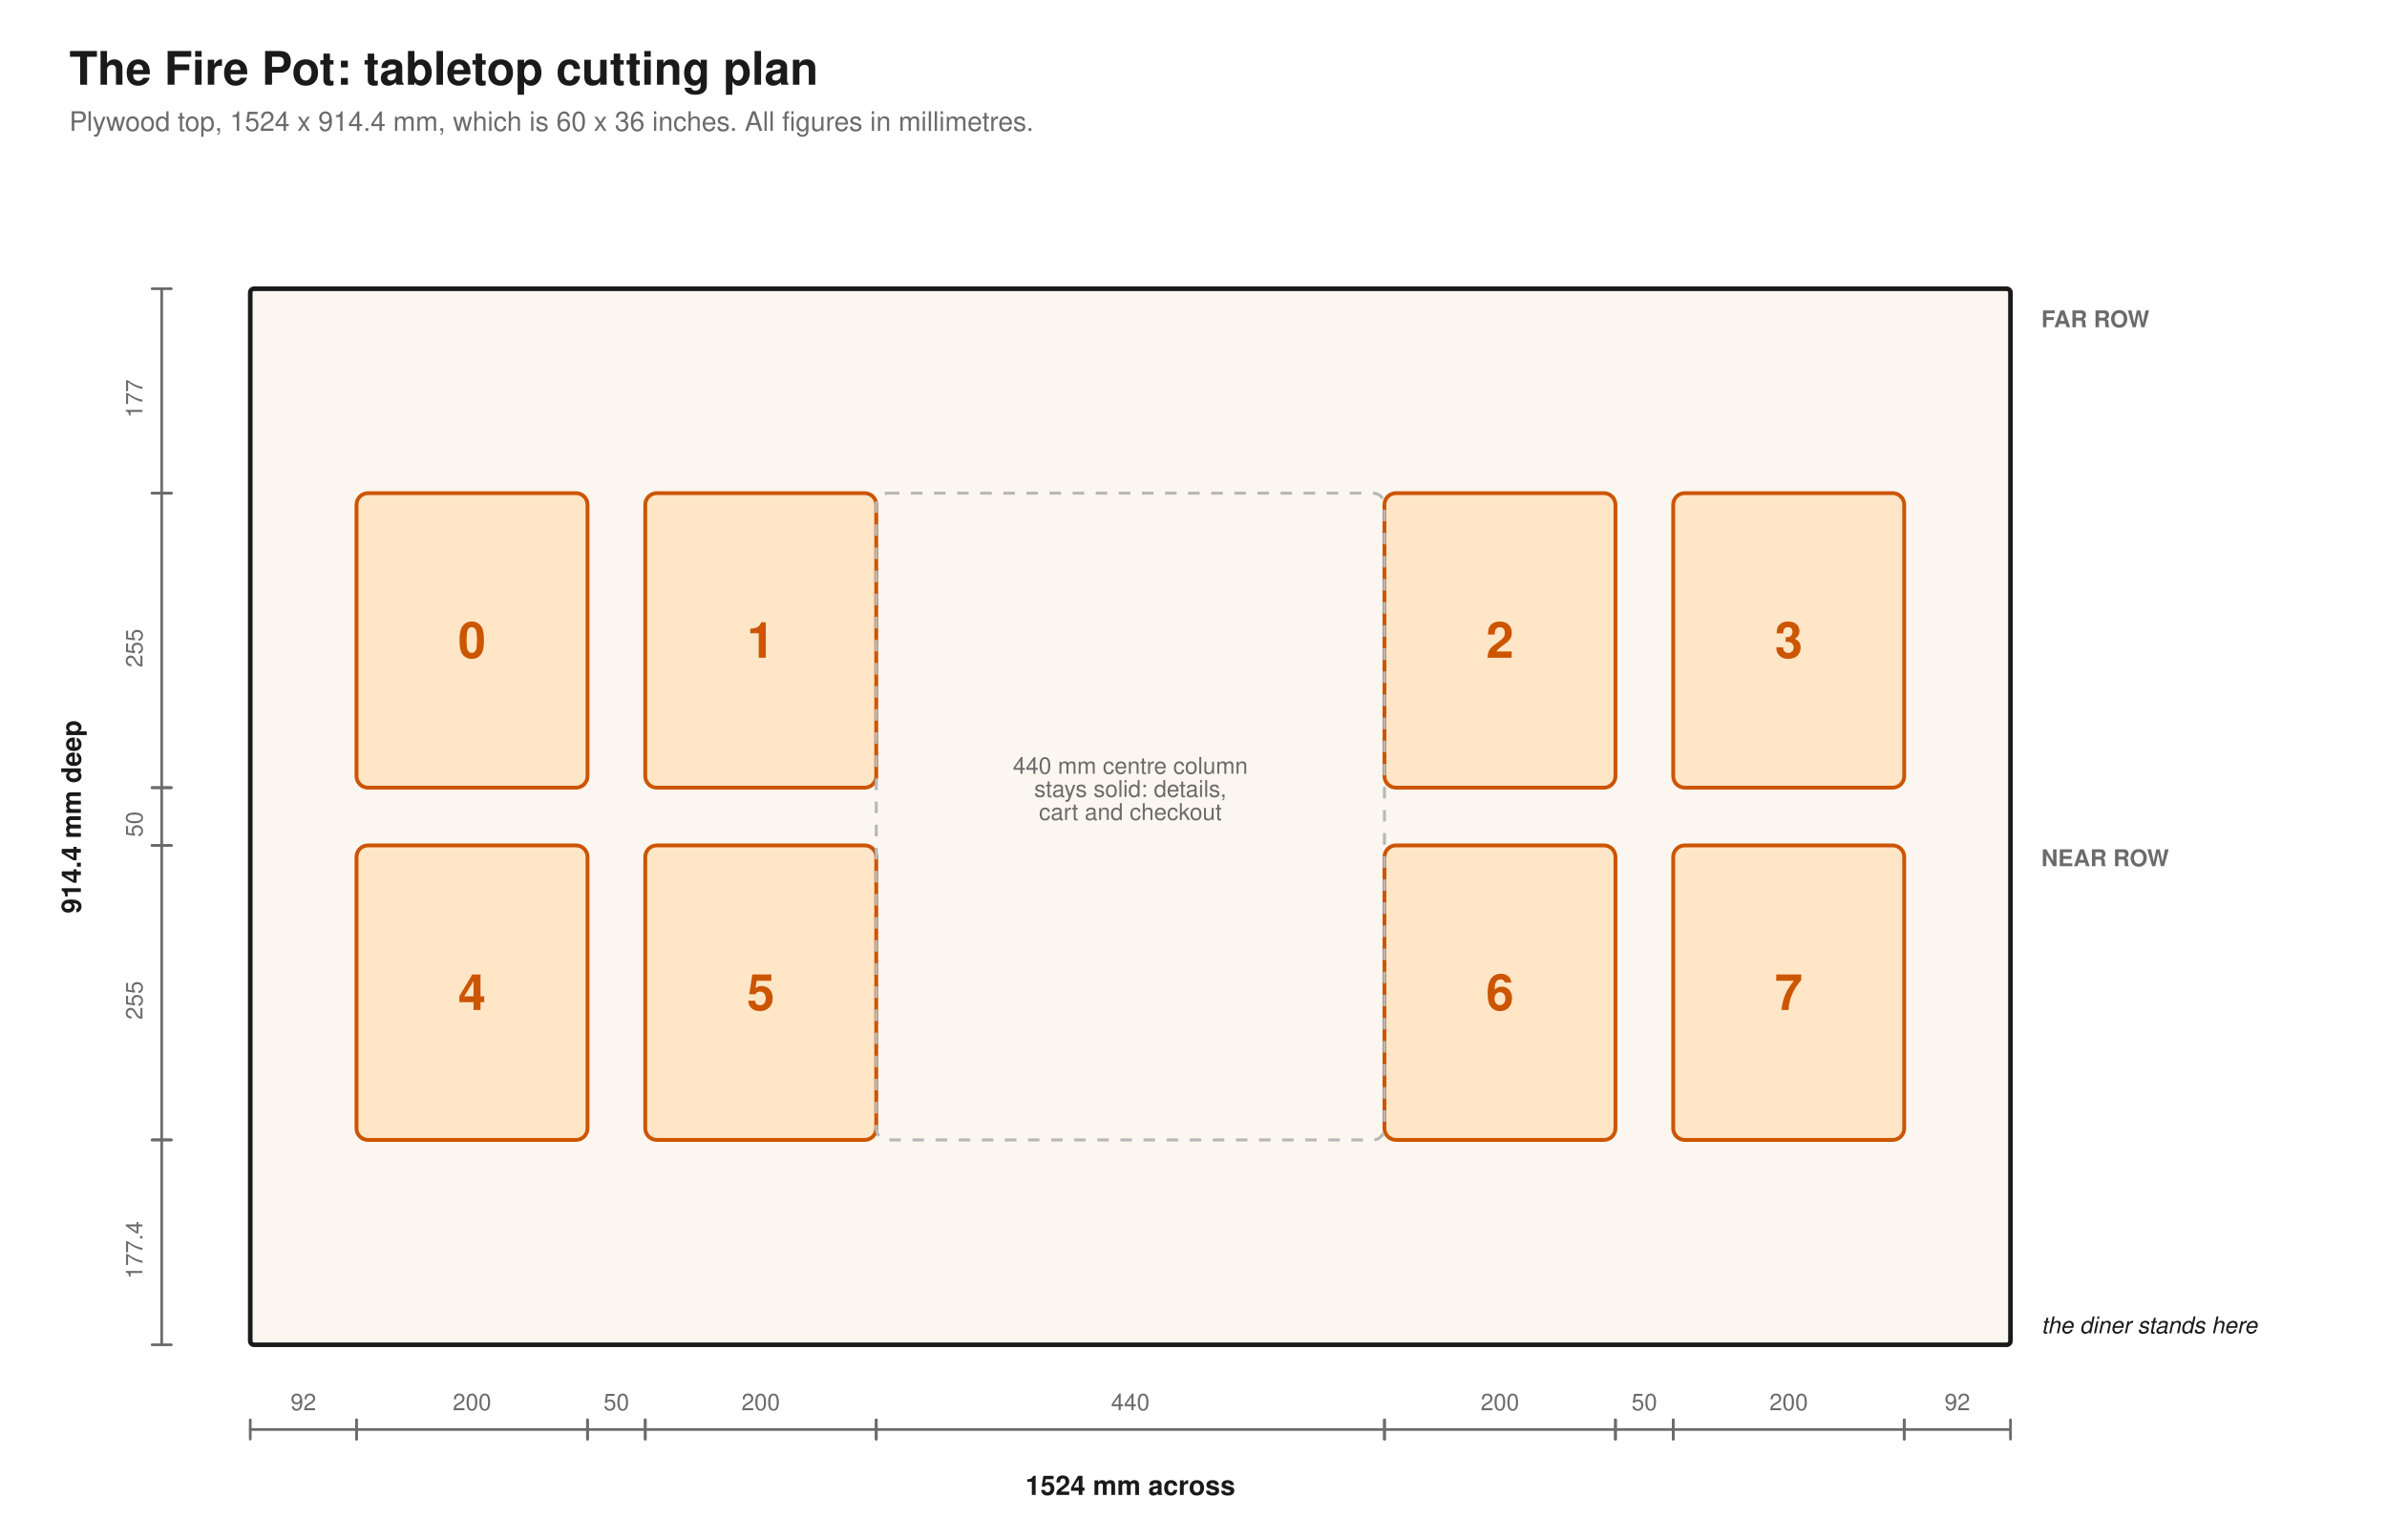
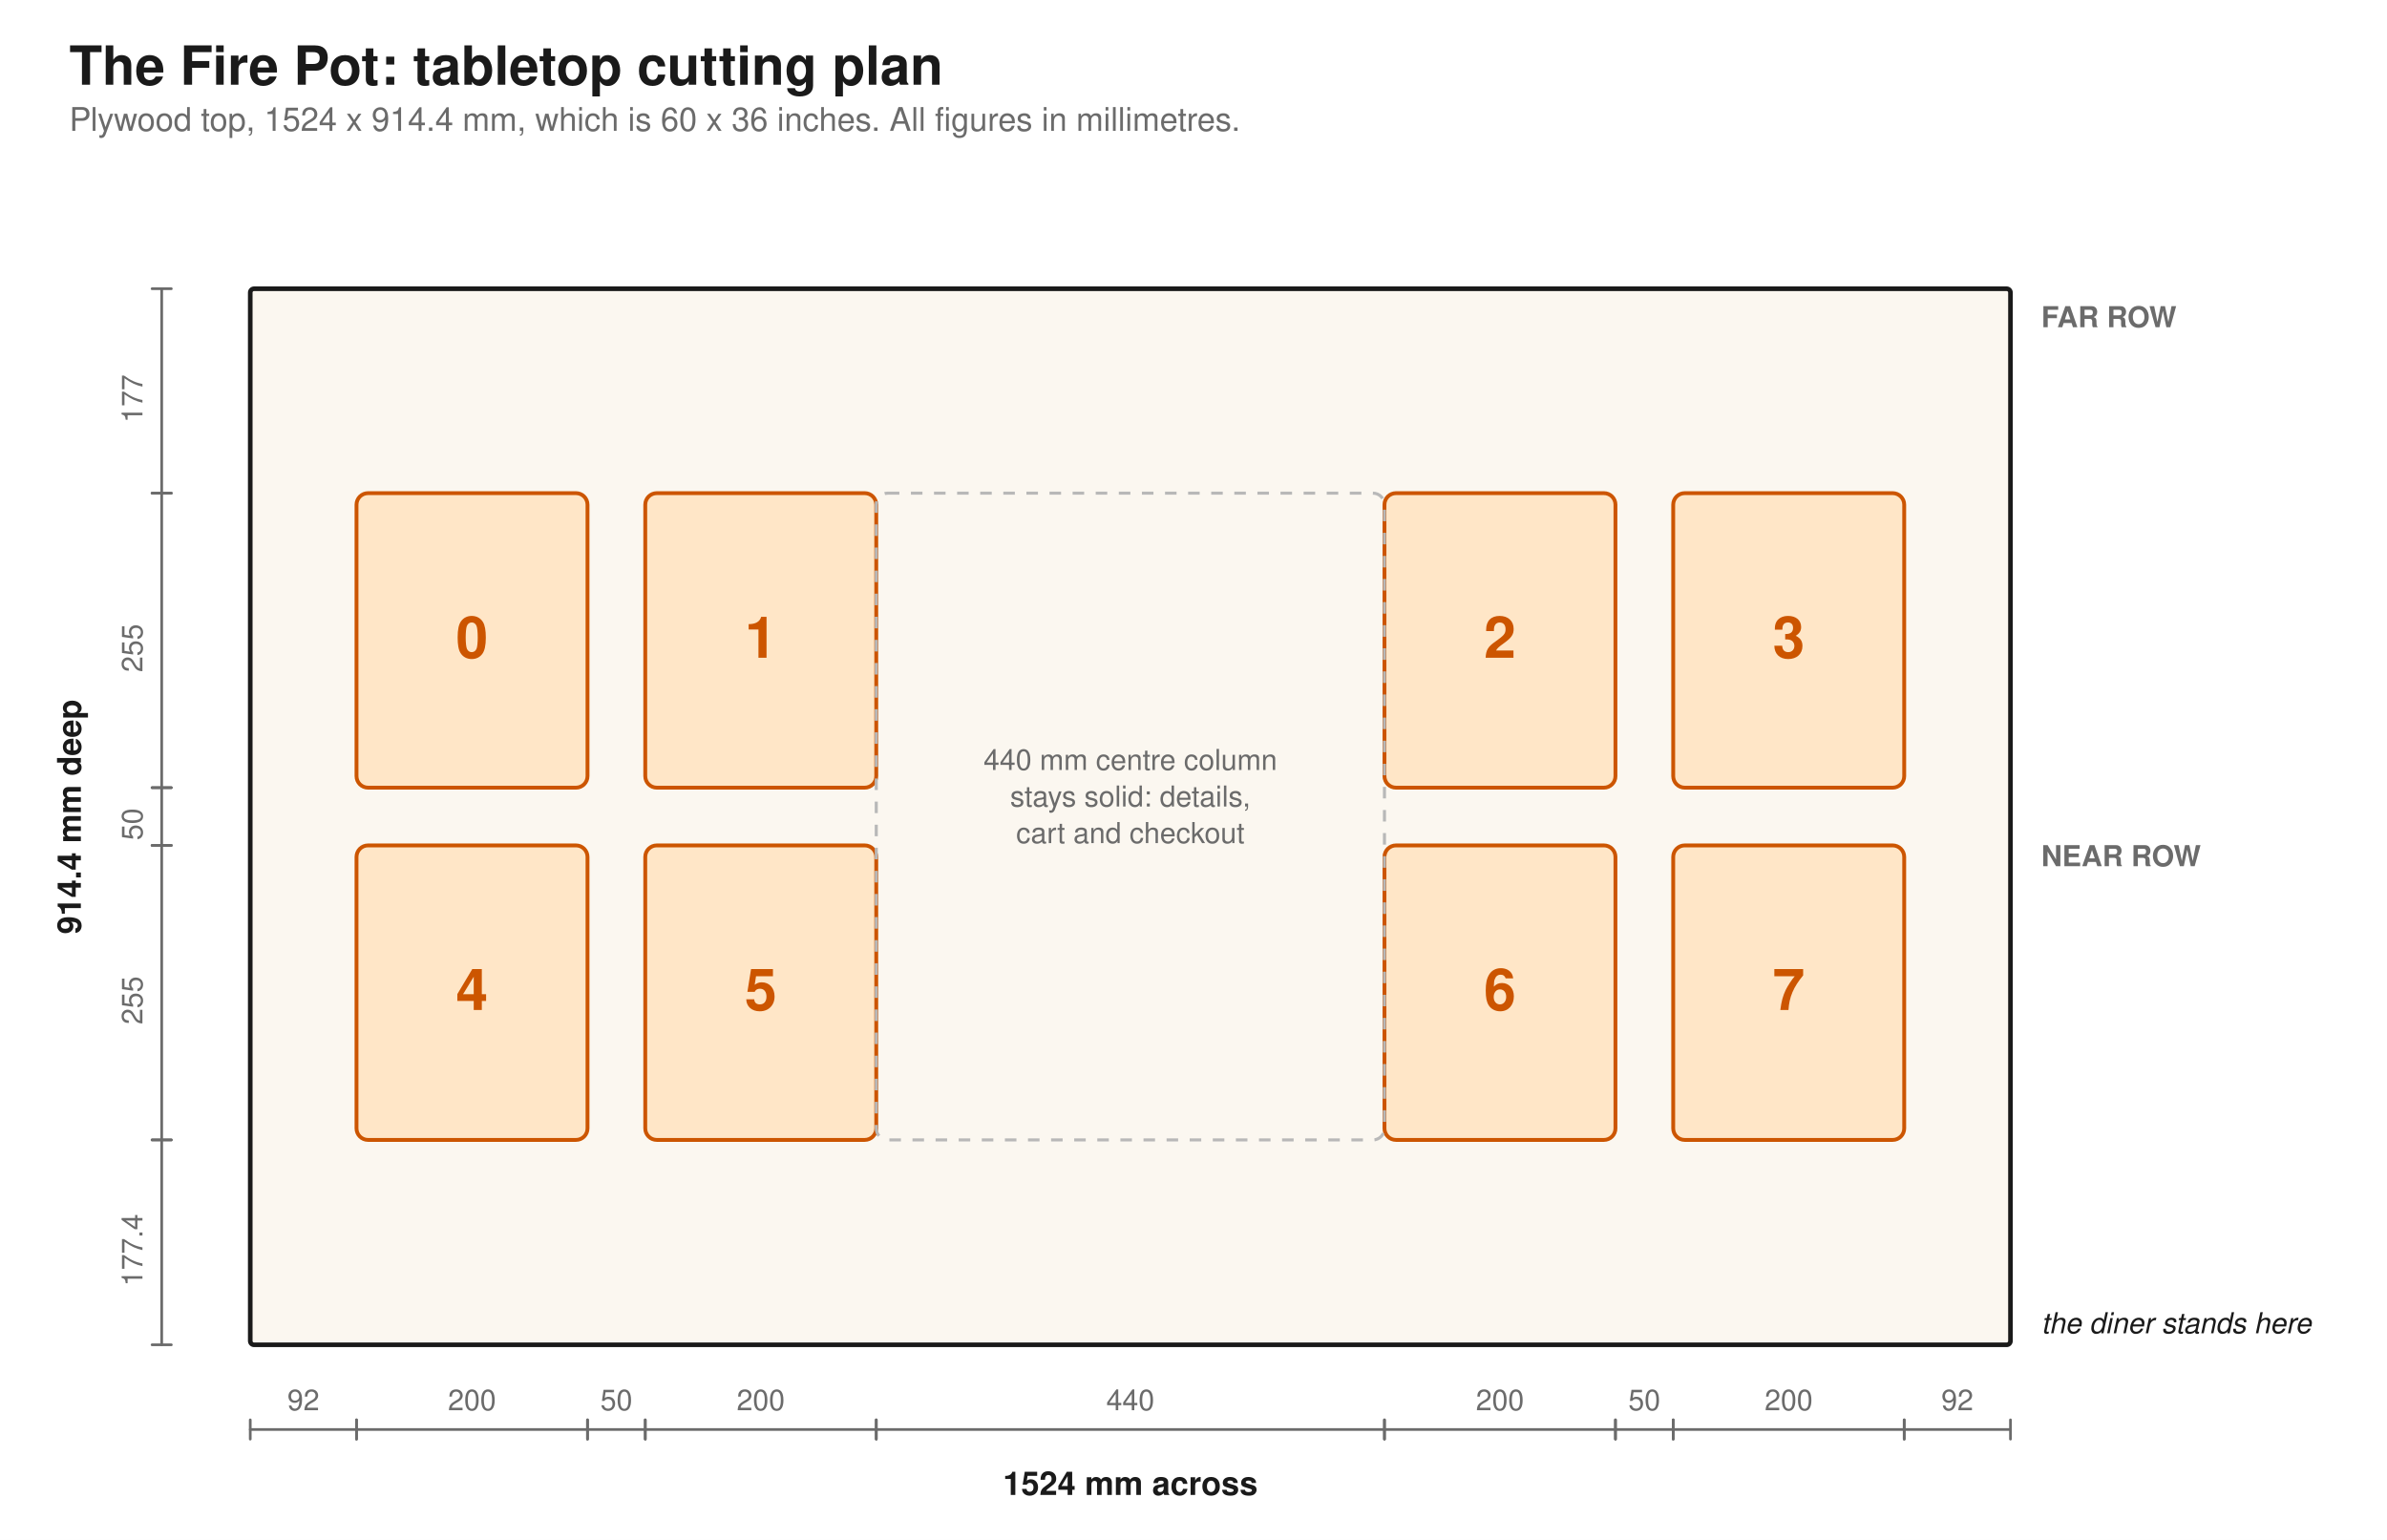
<svg xmlns="http://www.w3.org/2000/svg" viewBox="0 0 1240 800" width="1240" height="800">
  <rect width="1240" height="800" fill="#ffffff" />
-   <text x="36" y="44" font-family="Helvetica,Arial,sans-serif" font-size="24" fill="#1a1a1a" text-anchor="start" font-weight="bold" font-style="normal">The Fire Pot: tabletop cutting plan</text>
-   <text x="36" y="68" font-family="Helvetica,Arial,sans-serif" font-size="14" fill="#6b6b6b" text-anchor="start" font-weight="normal" font-style="normal">Plywood top, 1524 x 914.4 mm, which is 60 x 36 inches. All figures in millimetres.</text>
+   <text x="36" y="44" font-family="Helvetica,Arial,sans-serif" font-size="28" fill="#1a1a1a" text-anchor="start" font-weight="bold" font-style="normal">The Fire Pot: tabletop cutting plan</text>
+   <text x="36" y="68" font-family="Helvetica,Arial,sans-serif" font-size="17" fill="#6b6b6b" text-anchor="start" font-weight="normal" font-style="normal">Plywood top, 1524 x 914.4 mm, which is 60 x 36 inches. All figures in millimetres.</text>
  <rect x="130" y="150" width="914.4" height="548.64" rx="2" fill="#fbf7f0" stroke="#1a1a1a" stroke-width="2.4" />
  <rect x="185.2" y="256.2" width="120" height="153" rx="6" fill="#ffe6c7" stroke="#cc5500" stroke-width="2" />
-   <text x="245.2" y="341.7" font-family="Helvetica,Arial,sans-serif" font-size="26" fill="#cc5500" text-anchor="middle" font-weight="bold" font-style="normal">0</text>
+   <text x="245.2" y="341.7" font-family="Helvetica,Arial,sans-serif" font-size="30" fill="#cc5500" text-anchor="middle" font-weight="bold" font-style="normal">0</text>
  <rect x="335.2" y="256.2" width="120" height="153" rx="6" fill="#ffe6c7" stroke="#cc5500" stroke-width="2" />
-   <text x="395.2" y="341.7" font-family="Helvetica,Arial,sans-serif" font-size="26" fill="#cc5500" text-anchor="middle" font-weight="bold" font-style="normal">1</text>
+   <text x="395.2" y="341.7" font-family="Helvetica,Arial,sans-serif" font-size="30" fill="#cc5500" text-anchor="middle" font-weight="bold" font-style="normal">1</text>
  <rect x="719.2" y="256.2" width="120" height="153" rx="6" fill="#ffe6c7" stroke="#cc5500" stroke-width="2" />
-   <text x="779.2" y="341.7" font-family="Helvetica,Arial,sans-serif" font-size="26" fill="#cc5500" text-anchor="middle" font-weight="bold" font-style="normal">2</text>
+   <text x="779.2" y="341.7" font-family="Helvetica,Arial,sans-serif" font-size="30" fill="#cc5500" text-anchor="middle" font-weight="bold" font-style="normal">2</text>
  <rect x="869.2" y="256.2" width="120" height="153" rx="6" fill="#ffe6c7" stroke="#cc5500" stroke-width="2" />
-   <text x="929.2" y="341.7" font-family="Helvetica,Arial,sans-serif" font-size="26" fill="#cc5500" text-anchor="middle" font-weight="bold" font-style="normal">3</text>
+   <text x="929.2" y="341.7" font-family="Helvetica,Arial,sans-serif" font-size="30" fill="#cc5500" text-anchor="middle" font-weight="bold" font-style="normal">3</text>
  <rect x="185.2" y="439.2" width="120" height="153" rx="6" fill="#ffe6c7" stroke="#cc5500" stroke-width="2" />
-   <text x="245.2" y="524.7" font-family="Helvetica,Arial,sans-serif" font-size="26" fill="#cc5500" text-anchor="middle" font-weight="bold" font-style="normal">4</text>
+   <text x="245.2" y="524.7" font-family="Helvetica,Arial,sans-serif" font-size="30" fill="#cc5500" text-anchor="middle" font-weight="bold" font-style="normal">4</text>
  <rect x="335.2" y="439.2" width="120" height="153" rx="6" fill="#ffe6c7" stroke="#cc5500" stroke-width="2" />
-   <text x="395.2" y="524.7" font-family="Helvetica,Arial,sans-serif" font-size="26" fill="#cc5500" text-anchor="middle" font-weight="bold" font-style="normal">5</text>
+   <text x="395.2" y="524.7" font-family="Helvetica,Arial,sans-serif" font-size="30" fill="#cc5500" text-anchor="middle" font-weight="bold" font-style="normal">5</text>
  <rect x="719.2" y="439.2" width="120" height="153" rx="6" fill="#ffe6c7" stroke="#cc5500" stroke-width="2" />
-   <text x="779.2" y="524.7" font-family="Helvetica,Arial,sans-serif" font-size="26" fill="#cc5500" text-anchor="middle" font-weight="bold" font-style="normal">6</text>
+   <text x="779.2" y="524.7" font-family="Helvetica,Arial,sans-serif" font-size="30" fill="#cc5500" text-anchor="middle" font-weight="bold" font-style="normal">6</text>
  <rect x="869.2" y="439.2" width="120" height="153" rx="6" fill="#ffe6c7" stroke="#cc5500" stroke-width="2" />
-   <text x="929.2" y="524.7" font-family="Helvetica,Arial,sans-serif" font-size="26" fill="#cc5500" text-anchor="middle" font-weight="bold" font-style="normal">7</text>
+   <text x="929.2" y="524.7" font-family="Helvetica,Arial,sans-serif" font-size="30" fill="#cc5500" text-anchor="middle" font-weight="bold" font-style="normal">7</text>
  <rect x="455.2" y="256.2" width="264" height="336" rx="6" fill="none" stroke="#b8b8b8" stroke-width="1.6" stroke-dasharray="6 6" />
-   <text x="587.2" y="402" font-family="Helvetica,Arial,sans-serif" font-size="12" fill="#6b6b6b" text-anchor="middle" font-weight="normal" font-style="normal">440 mm centre column</text>
-   <text x="587.2" y="414" font-family="Helvetica,Arial,sans-serif" font-size="12" fill="#6b6b6b" text-anchor="middle" font-weight="normal" font-style="normal">stays solid: details,</text>
-   <text x="587.2" y="426" font-family="Helvetica,Arial,sans-serif" font-size="12" fill="#6b6b6b" text-anchor="middle" font-weight="normal" font-style="normal">cart and checkout</text>
+   <text x="587.2" y="400" font-family="Helvetica,Arial,sans-serif" font-size="15" fill="#6b6b6b" text-anchor="middle" font-weight="normal" font-style="normal">440 mm centre column</text>
+   <text x="587.2" y="419" font-family="Helvetica,Arial,sans-serif" font-size="15" fill="#6b6b6b" text-anchor="middle" font-weight="normal" font-style="normal">stays solid: details,</text>
+   <text x="587.2" y="438" font-family="Helvetica,Arial,sans-serif" font-size="15" fill="#6b6b6b" text-anchor="middle" font-weight="normal" font-style="normal">cart and checkout</text>
  <line x1="130" y1="742.64" x2="185.2" y2="742.64" stroke="#6b6b6b" stroke-width="1.4" stroke-linecap="round" />
  <line x1="130" y1="737.64" x2="130" y2="747.64" stroke="#6b6b6b" stroke-width="1.4" stroke-linecap="round" />
  <line x1="185.2" y1="737.64" x2="185.2" y2="747.64" stroke="#6b6b6b" stroke-width="1.4" stroke-linecap="round" />
-   <text x="157.6" y="732.64" font-family="Helvetica,Arial,sans-serif" font-size="12" fill="#6b6b6b" text-anchor="middle" font-weight="normal" font-style="normal">92</text>
+   <text x="157.6" y="732.64" font-family="Helvetica,Arial,sans-serif" font-size="15" fill="#6b6b6b" text-anchor="middle" font-weight="normal" font-style="normal">92</text>
  <line x1="185.2" y1="742.64" x2="305.2" y2="742.64" stroke="#6b6b6b" stroke-width="1.4" stroke-linecap="round" />
  <line x1="185.2" y1="737.64" x2="185.2" y2="747.64" stroke="#6b6b6b" stroke-width="1.4" stroke-linecap="round" />
  <line x1="305.2" y1="737.64" x2="305.2" y2="747.64" stroke="#6b6b6b" stroke-width="1.4" stroke-linecap="round" />
-   <text x="245.2" y="732.64" font-family="Helvetica,Arial,sans-serif" font-size="12" fill="#6b6b6b" text-anchor="middle" font-weight="normal" font-style="normal">200</text>
+   <text x="245.2" y="732.64" font-family="Helvetica,Arial,sans-serif" font-size="15" fill="#6b6b6b" text-anchor="middle" font-weight="normal" font-style="normal">200</text>
  <line x1="305.2" y1="742.64" x2="335.2" y2="742.64" stroke="#6b6b6b" stroke-width="1.4" stroke-linecap="round" />
  <line x1="305.2" y1="737.64" x2="305.2" y2="747.64" stroke="#6b6b6b" stroke-width="1.4" stroke-linecap="round" />
  <line x1="335.2" y1="737.64" x2="335.2" y2="747.64" stroke="#6b6b6b" stroke-width="1.4" stroke-linecap="round" />
-   <text x="320.2" y="732.64" font-family="Helvetica,Arial,sans-serif" font-size="12" fill="#6b6b6b" text-anchor="middle" font-weight="normal" font-style="normal">50</text>
+   <text x="320.2" y="732.64" font-family="Helvetica,Arial,sans-serif" font-size="15" fill="#6b6b6b" text-anchor="middle" font-weight="normal" font-style="normal">50</text>
  <line x1="335.2" y1="742.64" x2="455.2" y2="742.64" stroke="#6b6b6b" stroke-width="1.4" stroke-linecap="round" />
  <line x1="335.2" y1="737.64" x2="335.2" y2="747.64" stroke="#6b6b6b" stroke-width="1.4" stroke-linecap="round" />
  <line x1="455.2" y1="737.64" x2="455.2" y2="747.64" stroke="#6b6b6b" stroke-width="1.4" stroke-linecap="round" />
-   <text x="395.2" y="732.64" font-family="Helvetica,Arial,sans-serif" font-size="12" fill="#6b6b6b" text-anchor="middle" font-weight="normal" font-style="normal">200</text>
+   <text x="395.2" y="732.64" font-family="Helvetica,Arial,sans-serif" font-size="15" fill="#6b6b6b" text-anchor="middle" font-weight="normal" font-style="normal">200</text>
  <line x1="455.2" y1="742.64" x2="719.2" y2="742.64" stroke="#6b6b6b" stroke-width="1.4" stroke-linecap="round" />
  <line x1="455.2" y1="737.64" x2="455.2" y2="747.64" stroke="#6b6b6b" stroke-width="1.4" stroke-linecap="round" />
  <line x1="719.2" y1="737.64" x2="719.2" y2="747.64" stroke="#6b6b6b" stroke-width="1.4" stroke-linecap="round" />
-   <text x="587.2" y="732.64" font-family="Helvetica,Arial,sans-serif" font-size="12" fill="#6b6b6b" text-anchor="middle" font-weight="normal" font-style="normal">440</text>
+   <text x="587.2" y="732.64" font-family="Helvetica,Arial,sans-serif" font-size="15" fill="#6b6b6b" text-anchor="middle" font-weight="normal" font-style="normal">440</text>
  <line x1="719.2" y1="742.64" x2="839.2" y2="742.64" stroke="#6b6b6b" stroke-width="1.4" stroke-linecap="round" />
  <line x1="719.2" y1="737.64" x2="719.2" y2="747.64" stroke="#6b6b6b" stroke-width="1.4" stroke-linecap="round" />
  <line x1="839.2" y1="737.64" x2="839.2" y2="747.64" stroke="#6b6b6b" stroke-width="1.4" stroke-linecap="round" />
-   <text x="779.2" y="732.64" font-family="Helvetica,Arial,sans-serif" font-size="12" fill="#6b6b6b" text-anchor="middle" font-weight="normal" font-style="normal">200</text>
+   <text x="779.2" y="732.64" font-family="Helvetica,Arial,sans-serif" font-size="15" fill="#6b6b6b" text-anchor="middle" font-weight="normal" font-style="normal">200</text>
  <line x1="839.2" y1="742.64" x2="869.2" y2="742.64" stroke="#6b6b6b" stroke-width="1.4" stroke-linecap="round" />
  <line x1="839.2" y1="737.64" x2="839.2" y2="747.64" stroke="#6b6b6b" stroke-width="1.4" stroke-linecap="round" />
  <line x1="869.2" y1="737.64" x2="869.2" y2="747.64" stroke="#6b6b6b" stroke-width="1.4" stroke-linecap="round" />
-   <text x="854.2" y="732.64" font-family="Helvetica,Arial,sans-serif" font-size="12" fill="#6b6b6b" text-anchor="middle" font-weight="normal" font-style="normal">50</text>
+   <text x="854.2" y="732.64" font-family="Helvetica,Arial,sans-serif" font-size="15" fill="#6b6b6b" text-anchor="middle" font-weight="normal" font-style="normal">50</text>
  <line x1="869.2" y1="742.64" x2="989.2" y2="742.64" stroke="#6b6b6b" stroke-width="1.4" stroke-linecap="round" />
  <line x1="869.2" y1="737.64" x2="869.2" y2="747.64" stroke="#6b6b6b" stroke-width="1.4" stroke-linecap="round" />
  <line x1="989.2" y1="737.64" x2="989.2" y2="747.64" stroke="#6b6b6b" stroke-width="1.4" stroke-linecap="round" />
-   <text x="929.2" y="732.64" font-family="Helvetica,Arial,sans-serif" font-size="12" fill="#6b6b6b" text-anchor="middle" font-weight="normal" font-style="normal">200</text>
+   <text x="929.2" y="732.64" font-family="Helvetica,Arial,sans-serif" font-size="15" fill="#6b6b6b" text-anchor="middle" font-weight="normal" font-style="normal">200</text>
  <line x1="989.2" y1="742.64" x2="1044.4" y2="742.64" stroke="#6b6b6b" stroke-width="1.4" stroke-linecap="round" />
  <line x1="989.2" y1="737.64" x2="989.2" y2="747.64" stroke="#6b6b6b" stroke-width="1.4" stroke-linecap="round" />
  <line x1="1044.4" y1="737.64" x2="1044.4" y2="747.64" stroke="#6b6b6b" stroke-width="1.4" stroke-linecap="round" />
-   <text x="1016.8" y="732.64" font-family="Helvetica,Arial,sans-serif" font-size="12" fill="#6b6b6b" text-anchor="middle" font-weight="normal" font-style="normal">92</text>
-   <text x="587.2" y="776.64" font-family="Helvetica,Arial,sans-serif" font-size="14" fill="#1a1a1a" text-anchor="middle" font-weight="bold" font-style="normal">1524 mm across</text>
+   <text x="1016.8" y="732.64" font-family="Helvetica,Arial,sans-serif" font-size="15" fill="#6b6b6b" text-anchor="middle" font-weight="normal" font-style="normal">92</text>
+   <text x="587.2" y="776.64" font-family="Helvetica,Arial,sans-serif" font-size="17" fill="#1a1a1a" text-anchor="middle" font-weight="bold" font-style="normal">1524 mm across</text>
  <line x1="84" y1="150" x2="84" y2="256.2" stroke="#6b6b6b" stroke-width="1.4" stroke-linecap="round" />
  <line x1="79" y1="150" x2="89" y2="150" stroke="#6b6b6b" stroke-width="1.4" stroke-linecap="round" />
  <line x1="79" y1="256.2" x2="89" y2="256.2" stroke="#6b6b6b" stroke-width="1.4" stroke-linecap="round" />
-   <text x="74" y="207.1" font-family="Helvetica,Arial,sans-serif" font-size="12" fill="#6b6b6b" text-anchor="middle" transform="rotate(-90 74 207.1)">177</text>
+   <text x="74" y="207.1" font-family="Helvetica,Arial,sans-serif" font-size="15" fill="#6b6b6b" text-anchor="middle" transform="rotate(-90 74 207.1)">177</text>
  <line x1="84" y1="256.2" x2="84" y2="409.2" stroke="#6b6b6b" stroke-width="1.4" stroke-linecap="round" />
  <line x1="79" y1="256.2" x2="89" y2="256.2" stroke="#6b6b6b" stroke-width="1.4" stroke-linecap="round" />
  <line x1="79" y1="409.2" x2="89" y2="409.2" stroke="#6b6b6b" stroke-width="1.4" stroke-linecap="round" />
-   <text x="74" y="336.7" font-family="Helvetica,Arial,sans-serif" font-size="12" fill="#6b6b6b" text-anchor="middle" transform="rotate(-90 74 336.7)">255</text>
+   <text x="74" y="336.7" font-family="Helvetica,Arial,sans-serif" font-size="15" fill="#6b6b6b" text-anchor="middle" transform="rotate(-90 74 336.7)">255</text>
  <line x1="84" y1="409.2" x2="84" y2="439.2" stroke="#6b6b6b" stroke-width="1.4" stroke-linecap="round" />
  <line x1="79" y1="409.2" x2="89" y2="409.2" stroke="#6b6b6b" stroke-width="1.4" stroke-linecap="round" />
  <line x1="79" y1="439.2" x2="89" y2="439.2" stroke="#6b6b6b" stroke-width="1.4" stroke-linecap="round" />
-   <text x="74" y="428.2" font-family="Helvetica,Arial,sans-serif" font-size="12" fill="#6b6b6b" text-anchor="middle" transform="rotate(-90 74 428.2)">50</text>
+   <text x="74" y="428.2" font-family="Helvetica,Arial,sans-serif" font-size="15" fill="#6b6b6b" text-anchor="middle" transform="rotate(-90 74 428.2)">50</text>
  <line x1="84" y1="439.2" x2="84" y2="592.2" stroke="#6b6b6b" stroke-width="1.4" stroke-linecap="round" />
  <line x1="79" y1="439.2" x2="89" y2="439.2" stroke="#6b6b6b" stroke-width="1.4" stroke-linecap="round" />
  <line x1="79" y1="592.2" x2="89" y2="592.2" stroke="#6b6b6b" stroke-width="1.4" stroke-linecap="round" />
-   <text x="74" y="519.7" font-family="Helvetica,Arial,sans-serif" font-size="12" fill="#6b6b6b" text-anchor="middle" transform="rotate(-90 74 519.7)">255</text>
+   <text x="74" y="519.7" font-family="Helvetica,Arial,sans-serif" font-size="15" fill="#6b6b6b" text-anchor="middle" transform="rotate(-90 74 519.7)">255</text>
  <line x1="84" y1="592.2" x2="84" y2="698.64" stroke="#6b6b6b" stroke-width="1.4" stroke-linecap="round" />
  <line x1="79" y1="592.2" x2="89" y2="592.2" stroke="#6b6b6b" stroke-width="1.4" stroke-linecap="round" />
  <line x1="79" y1="698.64" x2="89" y2="698.64" stroke="#6b6b6b" stroke-width="1.4" stroke-linecap="round" />
-   <text x="74" y="649.42" font-family="Helvetica,Arial,sans-serif" font-size="12" fill="#6b6b6b" text-anchor="middle" transform="rotate(-90 74 649.42)">177.4</text>
-   <text x="42" y="424.32" font-family="Helvetica,Arial,sans-serif" font-size="14" fill="#1a1a1a" text-anchor="middle" font-weight="bold" transform="rotate(-90 42 424.32)">914.4 mm deep</text>
-   <text x="1060.4" y="170" font-family="Helvetica,Arial,sans-serif" font-size="12" fill="#6b6b6b" text-anchor="start" font-weight="bold" font-style="normal">FAR ROW</text>
-   <text x="1060.4" y="450" font-family="Helvetica,Arial,sans-serif" font-size="12" fill="#6b6b6b" text-anchor="start" font-weight="bold" font-style="normal">NEAR ROW</text>
-   <text x="1060.4" y="692.64" font-family="Helvetica,Arial,sans-serif" font-size="12" fill="#1a1a1a" text-anchor="start" font-weight="normal" font-style="italic">the diner stands here</text>
+   <text x="74" y="649.42" font-family="Helvetica,Arial,sans-serif" font-size="15" fill="#6b6b6b" text-anchor="middle" transform="rotate(-90 74 649.42)">177.4</text>
+   <text x="42" y="424.32" font-family="Helvetica,Arial,sans-serif" font-size="17" fill="#1a1a1a" text-anchor="middle" font-weight="bold" transform="rotate(-90 42 424.32)">914.4 mm deep</text>
+   <text x="1060.4" y="170" font-family="Helvetica,Arial,sans-serif" font-size="15" fill="#6b6b6b" text-anchor="start" font-weight="bold" font-style="normal">FAR ROW</text>
+   <text x="1060.4" y="450" font-family="Helvetica,Arial,sans-serif" font-size="15" fill="#6b6b6b" text-anchor="start" font-weight="bold" font-style="normal">NEAR ROW</text>
+   <text x="1060.4" y="692.64" font-family="Helvetica,Arial,sans-serif" font-size="15" fill="#1a1a1a" text-anchor="start" font-weight="normal" font-style="italic">the diner stands here</text>
</svg>
